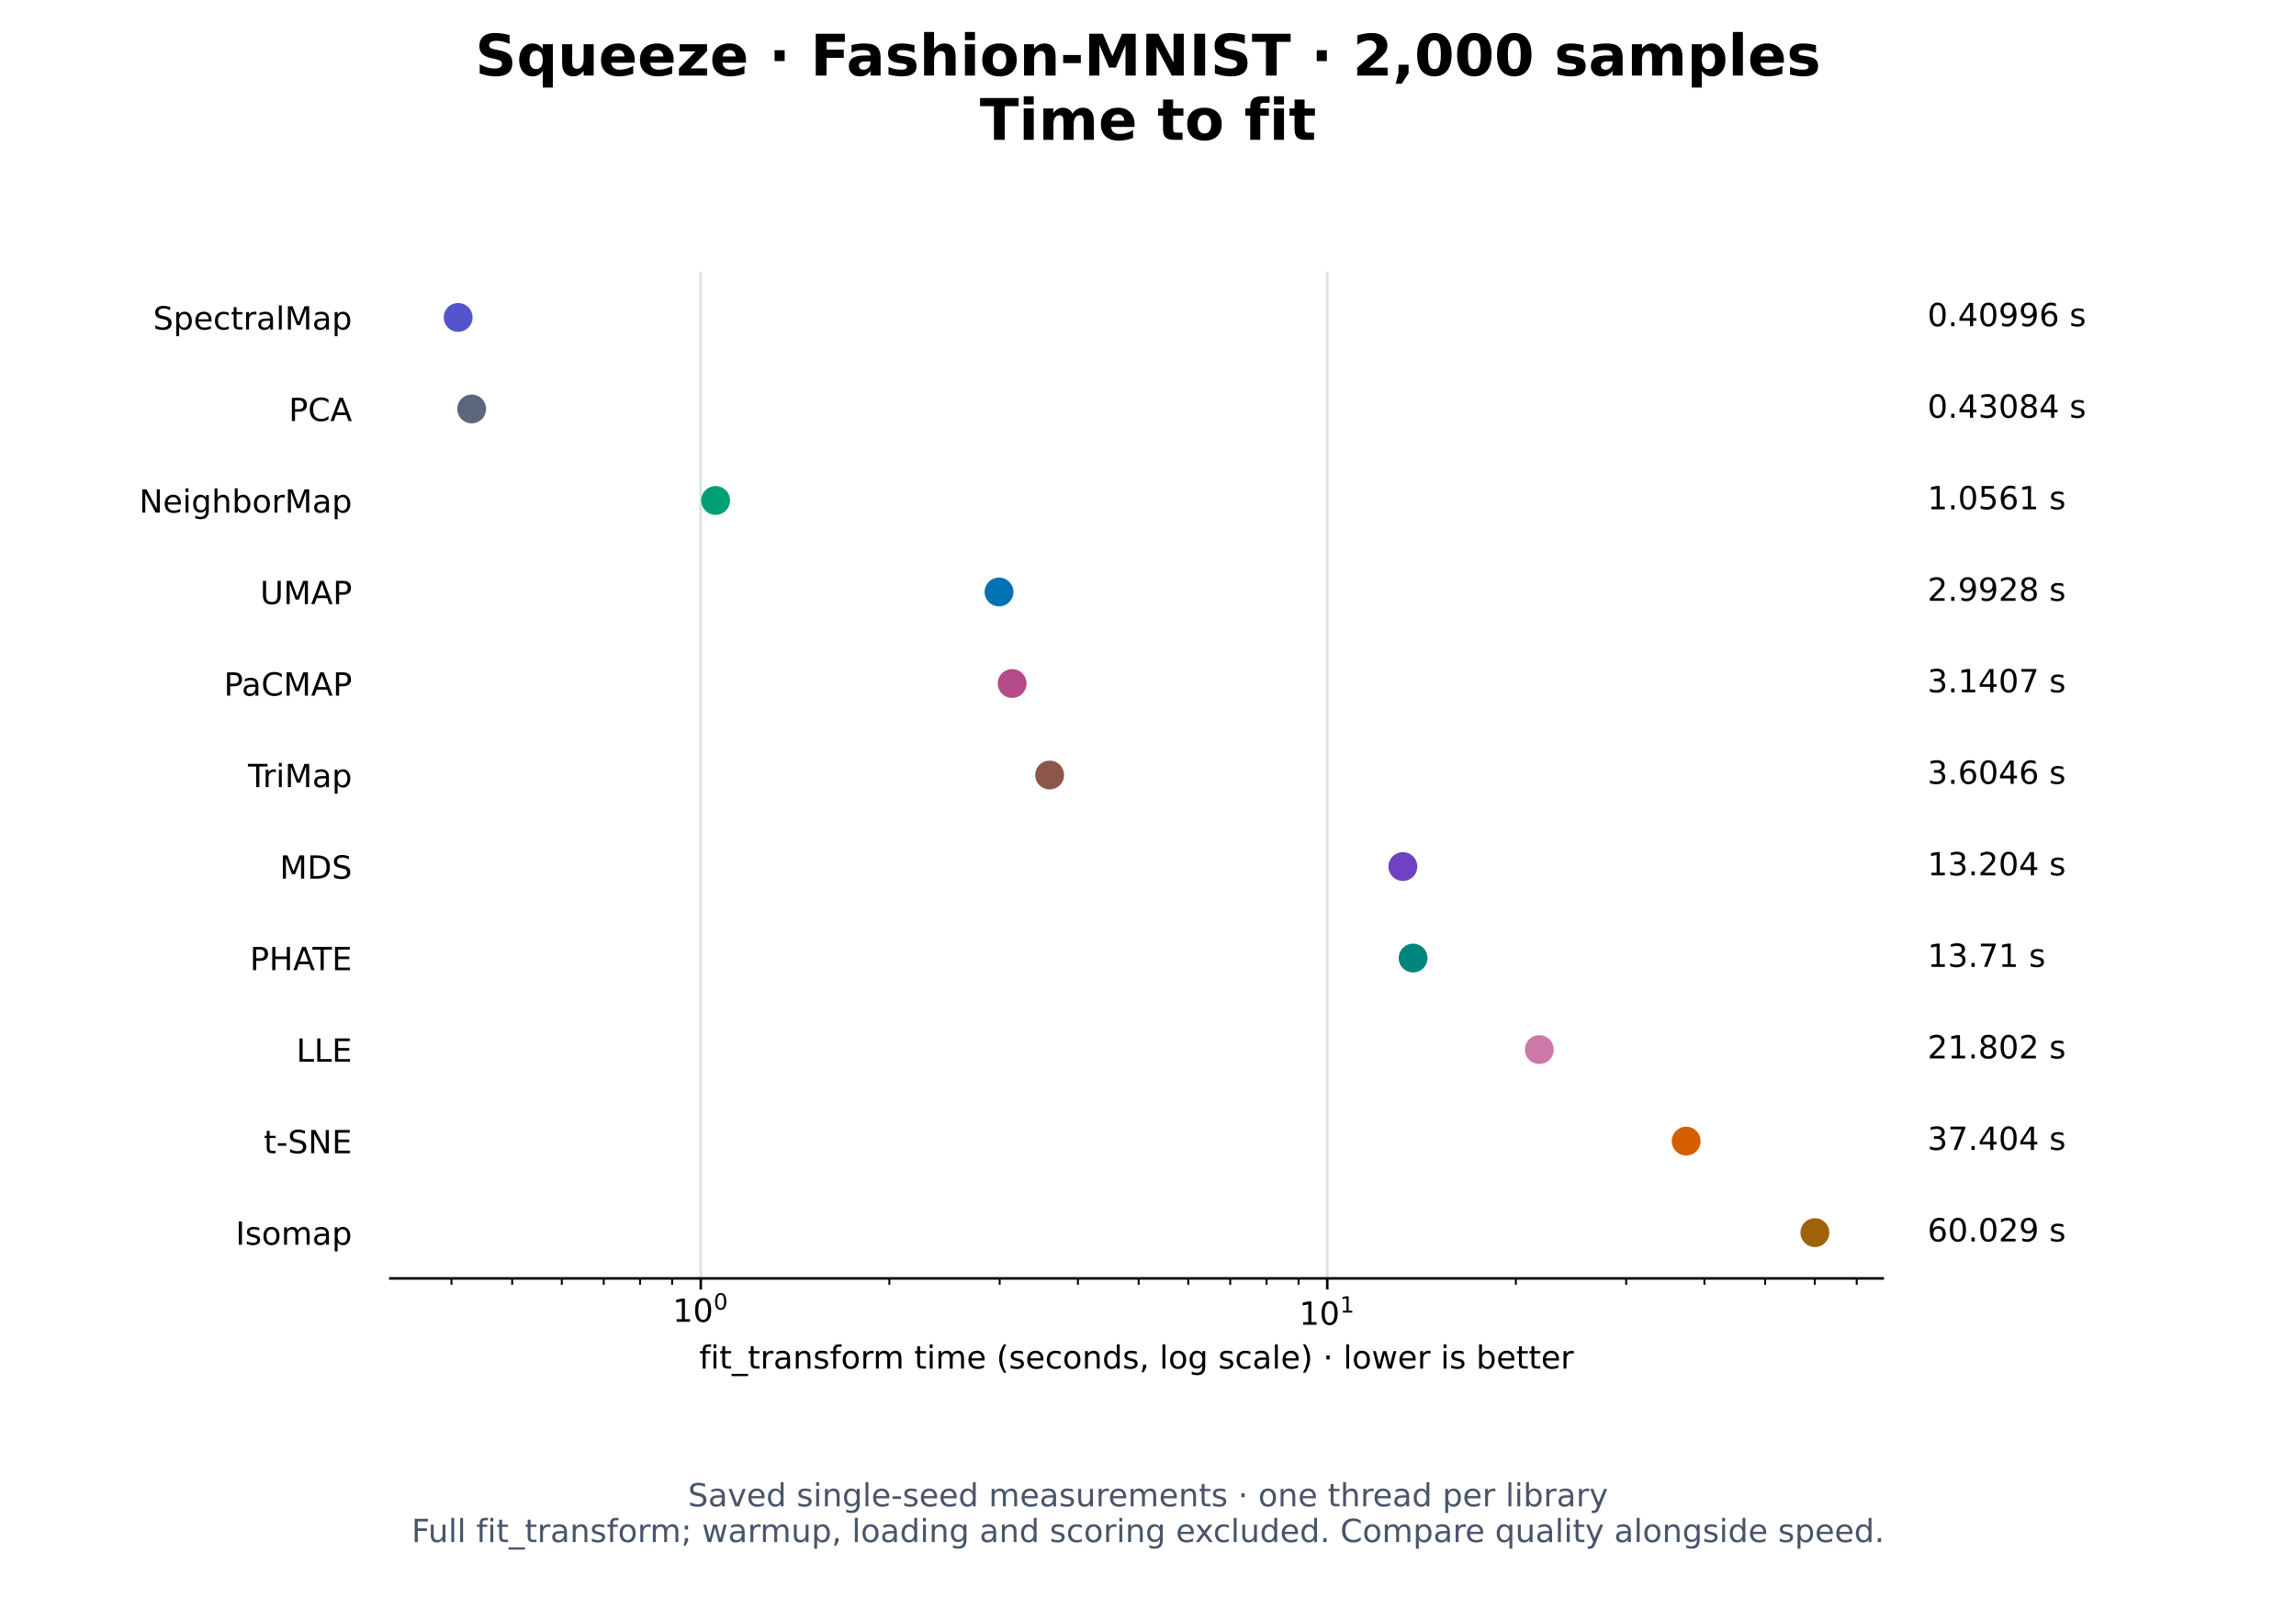
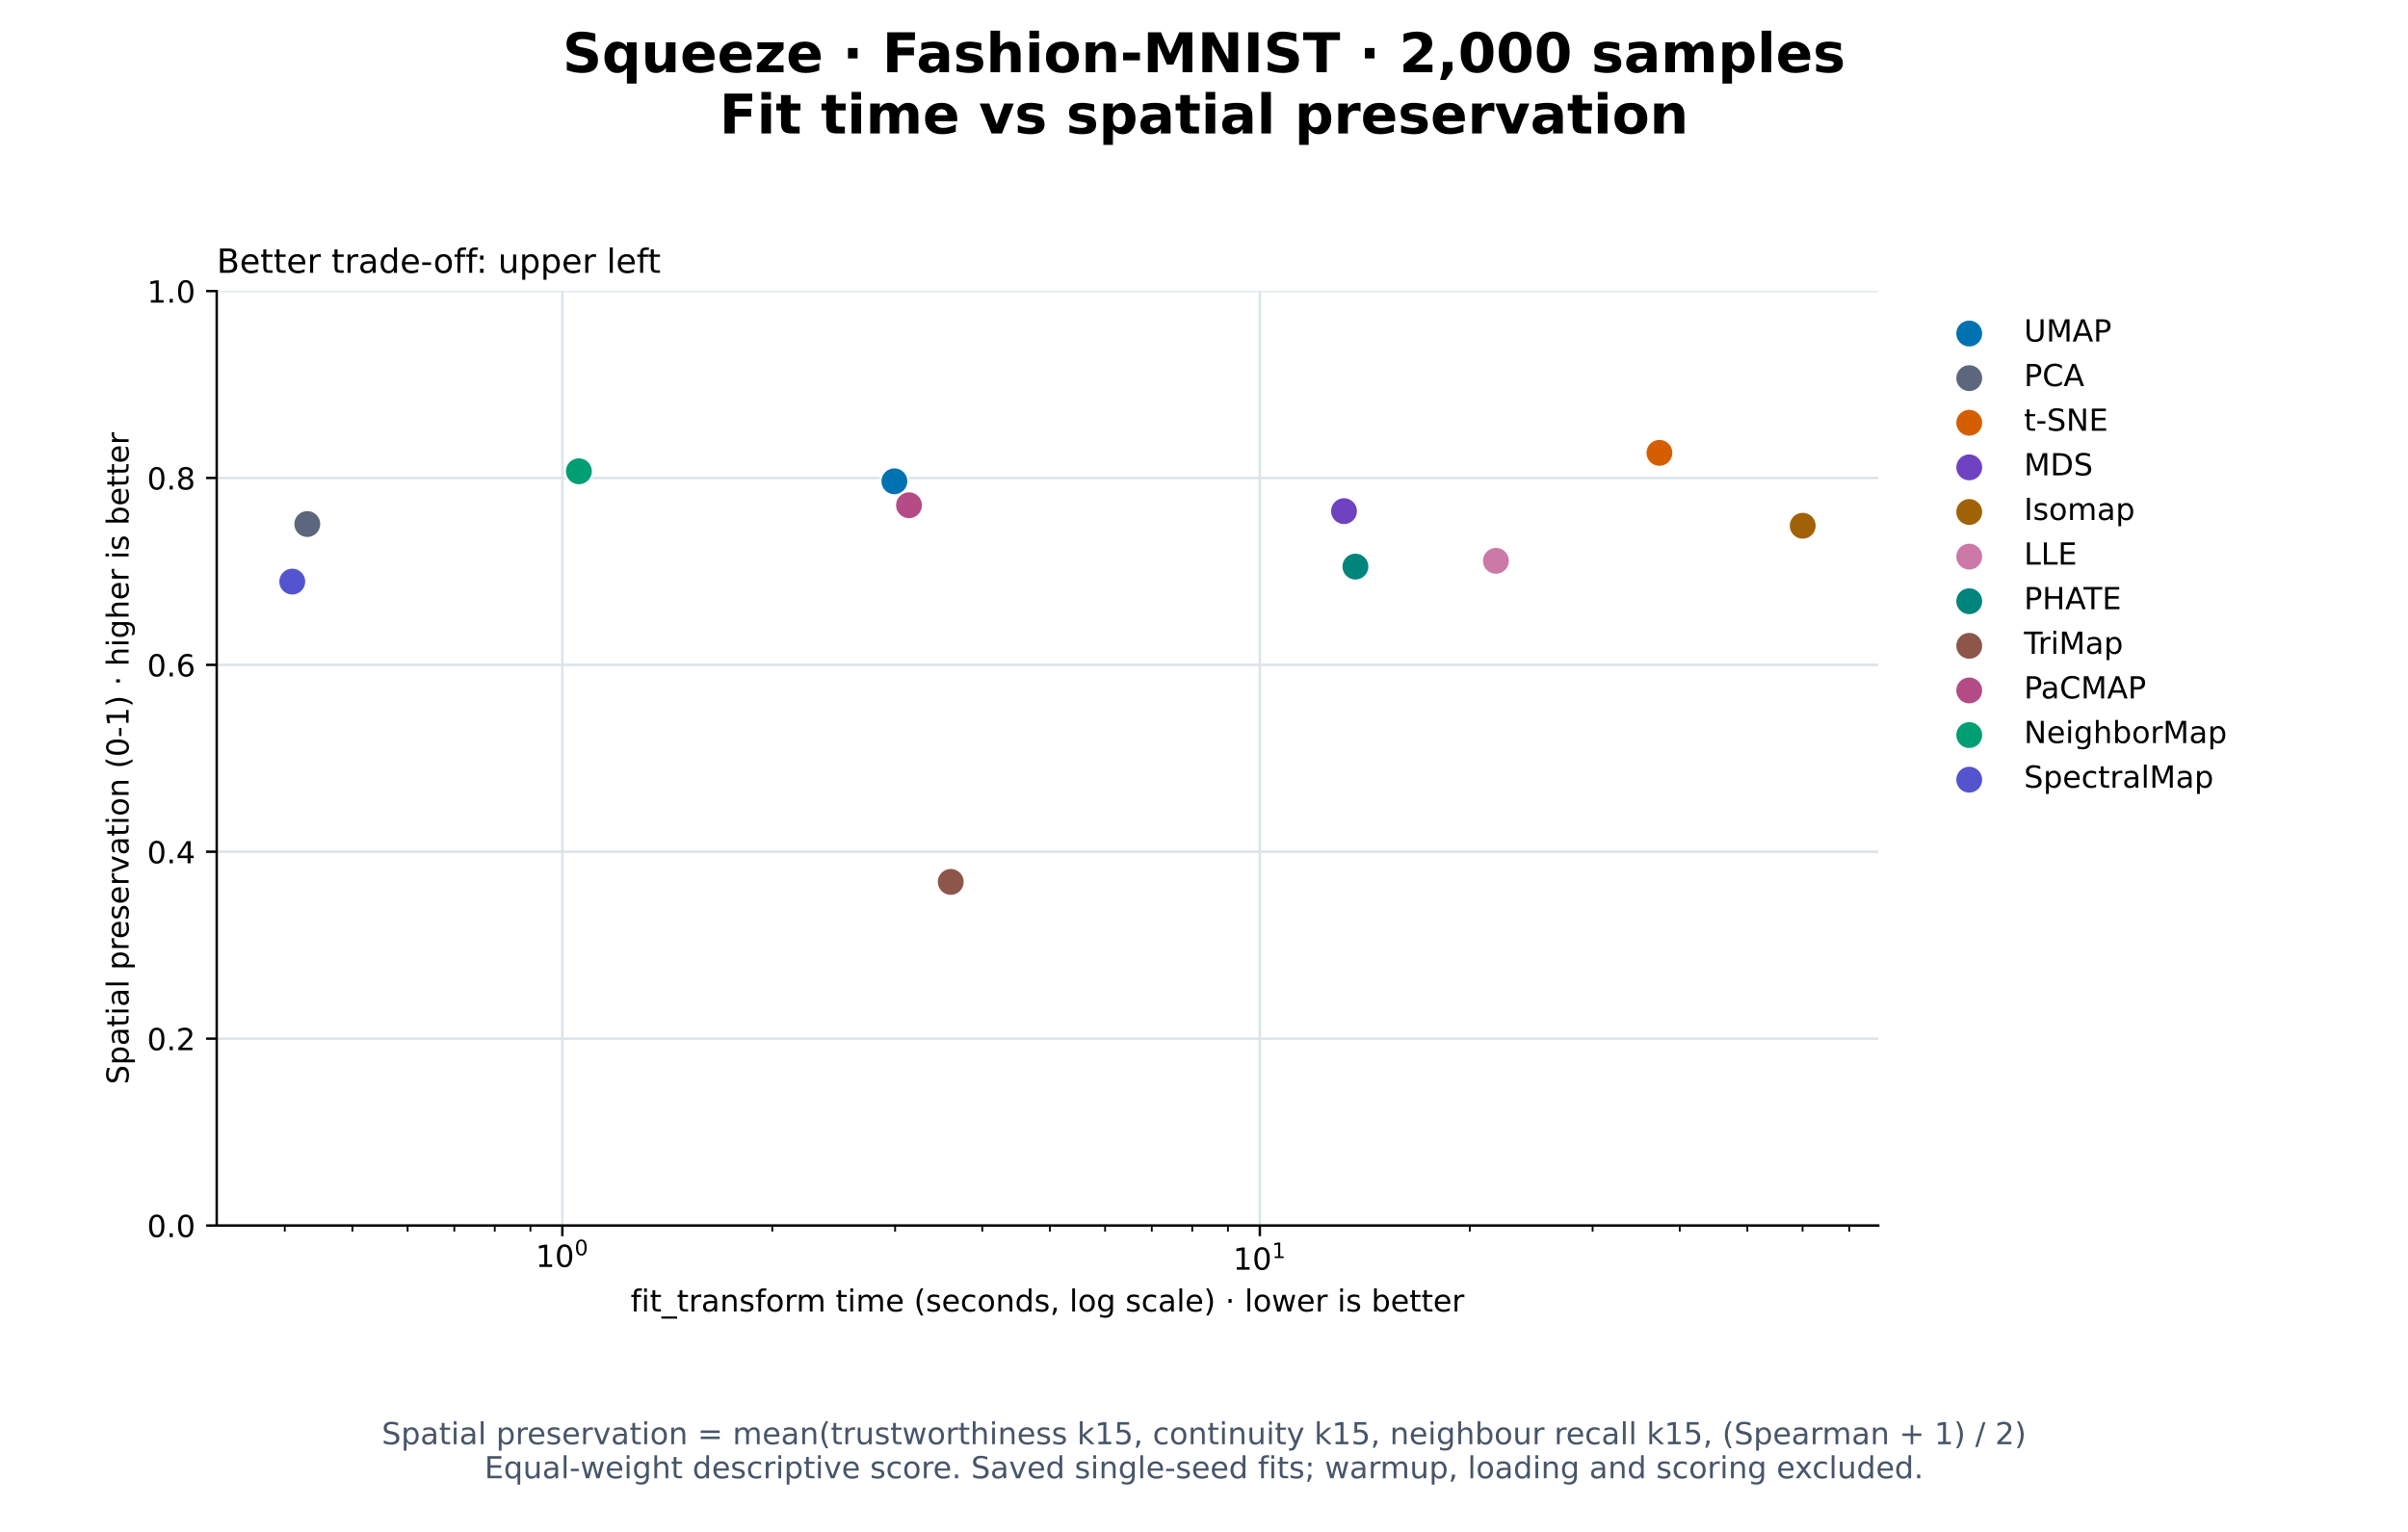
- <svg xmlns="http://www.w3.org/2000/svg" xmlns:xlink="http://www.w3.org/1999/xlink" width="720pt" height="501.12pt" viewBox="0 0 720 501.12" version="1.1">
+ <svg xmlns="http://www.w3.org/2000/svg" xmlns:xlink="http://www.w3.org/1999/xlink" width="792pt" height="504pt" viewBox="0 0 792 504" version="1.1">
  <defs>
    <style type="text/css">*{stroke-linejoin: round; stroke-linecap: butt}</style>
  </defs>
  <g id="figure_1">
    <g id="patch_1">
-       <path d="M 0 501.12 L 720 501.12 L 720 0 L 0 0 z " style="fill: #ffffff" />
+       <path d="M 0 504 L 792 504 L 792 0 L 0 0 z " style="fill: #ffffff" />
    </g>
    <g id="axes_1">
      <g id="patch_2">
-         <path d="M 122.4 400.896 L 590.4 400.896 L 590.4 85.19 L 122.4 85.19 z " style="fill: #ffffff" />
+         <path d="M 71.28 403.2 L 617.76 403.2 L 617.76 95.76 L 71.28 95.76 z " style="fill: #ffffff" />
      </g>
      <g id="matplotlib.axis_1">
        <g id="xtick_1">
          <g id="line2d_1">
-             <path d="M 219.753 400.896 L 219.753 85.19 " clip-path="url(#paefee11105)" style="fill: none; stroke: #dbe3e8; stroke-width: 0.8; stroke-linecap: square" />
+             <path d="M 184.959 403.2 L 184.959 95.76 " clip-path="url(#pfb9a35d093)" style="fill: none; stroke: #dbe3e8; stroke-width: 0.8; stroke-linecap: square" />
          </g>
          <g id="line2d_2">
            <defs>
              <path id="m7a612e7535" d="M 0 0 L 0 3.5 " style="stroke: #000000; stroke-width: 0.8" />
            </defs>
            <g>
-               <use xlink:href="#m7a612e7535" x="219.753" y="400.896" style="stroke: #000000; stroke-width: 0.8" />
+               <use xlink:href="#m7a612e7535" x="184.959" y="403.2" style="stroke: #000000; stroke-width: 0.8" />
            </g>
          </g>
          <g id="text_1">
-             <g transform="translate(210.9532 415.4944)">
+             <g transform="translate(176.1586 417.7984)">
              <text>
                <tspan x="0" y="-0.977" style="font-size: 10px; font-family: 'DejaVu Sans'">1</tspan>
                <tspan x="6.362" y="-0.977" style="font-size: 10px; font-family: 'DejaVu Sans'">0</tspan>
                <tspan x="12.82" y="-4.805" style="font-size: 7px; font-family: 'DejaVu Sans'">0</tspan>
              </text>
            </g>
          </g>
        </g>
        <g id="xtick_2">
          <g id="line2d_3">
-             <path d="M 416.212 400.896 L 416.212 85.19 " clip-path="url(#paefee11105)" style="fill: none; stroke: #dbe3e8; stroke-width: 0.8; stroke-linecap: square" />
+             <path d="M 414.362 403.2 L 414.362 95.76 " clip-path="url(#pfb9a35d093)" style="fill: none; stroke: #dbe3e8; stroke-width: 0.8; stroke-linecap: square" />
          </g>
          <g id="line2d_4">
            <g>
-               <use xlink:href="#m7a612e7535" x="416.212" y="400.896" style="stroke: #000000; stroke-width: 0.8" />
+               <use xlink:href="#m7a612e7535" x="414.362" y="403.2" style="stroke: #000000; stroke-width: 0.8" />
            </g>
          </g>
          <g id="text_2">
-             <g transform="translate(407.412 415.4944)">
+             <g transform="translate(405.5621 417.7984)">
              <text>
                <tspan x="0" y="-0.064" style="font-size: 10px; font-family: 'DejaVu Sans'">1</tspan>
                <tspan x="6.362" y="-0.064" style="font-size: 10px; font-family: 'DejaVu Sans'">0</tspan>
                <tspan x="12.82" y="-3.892" style="font-size: 7px; font-family: 'DejaVu Sans'">1</tspan>
              </text>
            </g>
          </g>
        </g>
        <g id="xtick_3">
          <g id="line2d_5">
            <defs>
              <path id="m24baf98e20" d="M 0 0 L 0 2 " style="stroke: #000000; stroke-width: 0.6" />
            </defs>
            <g>
-               <use xlink:href="#m24baf98e20" x="141.574" y="400.896" style="stroke: #000000; stroke-width: 0.6" />
+               <use xlink:href="#m24baf98e20" x="93.67" y="403.2" style="stroke: #000000; stroke-width: 0.6" />
            </g>
          </g>
        </g>
        <g id="xtick_4">
          <g id="line2d_6">
            <g>
-               <use xlink:href="#m24baf98e20" x="160.613" y="400.896" style="stroke: #000000; stroke-width: 0.6" />
+               <use xlink:href="#m24baf98e20" x="115.901" y="403.2" style="stroke: #000000; stroke-width: 0.6" />
            </g>
          </g>
        </g>
        <g id="xtick_5">
          <g id="line2d_7">
            <g>
-               <use xlink:href="#m24baf98e20" x="176.169" y="400.896" style="stroke: #000000; stroke-width: 0.6" />
+               <use xlink:href="#m24baf98e20" x="134.066" y="403.2" style="stroke: #000000; stroke-width: 0.6" />
            </g>
          </g>
        </g>
        <g id="xtick_6">
          <g id="line2d_8">
            <g>
-               <use xlink:href="#m24baf98e20" x="189.321" y="400.896" style="stroke: #000000; stroke-width: 0.6" />
+               <use xlink:href="#m24baf98e20" x="149.424" y="403.2" style="stroke: #000000; stroke-width: 0.6" />
            </g>
          </g>
        </g>
        <g id="xtick_7">
          <g id="line2d_9">
            <g>
-               <use xlink:href="#m24baf98e20" x="200.714" y="400.896" style="stroke: #000000; stroke-width: 0.6" />
+               <use xlink:href="#m24baf98e20" x="162.727" y="403.2" style="stroke: #000000; stroke-width: 0.6" />
            </g>
          </g>
        </g>
        <g id="xtick_8">
          <g id="line2d_10">
            <g>
-               <use xlink:href="#m24baf98e20" x="210.764" y="400.896" style="stroke: #000000; stroke-width: 0.6" />
+               <use xlink:href="#m24baf98e20" x="174.462" y="403.2" style="stroke: #000000; stroke-width: 0.6" />
            </g>
          </g>
        </g>
        <g id="xtick_9">
          <g id="line2d_11">
            <g>
-               <use xlink:href="#m24baf98e20" x="278.893" y="400.896" style="stroke: #000000; stroke-width: 0.6" />
+               <use xlink:href="#m24baf98e20" x="254.016" y="403.2" style="stroke: #000000; stroke-width: 0.6" />
            </g>
          </g>
        </g>
        <g id="xtick_10">
          <g id="line2d_12">
            <g>
-               <use xlink:href="#m24baf98e20" x="313.488" y="400.896" style="stroke: #000000; stroke-width: 0.6" />
+               <use xlink:href="#m24baf98e20" x="294.412" y="403.2" style="stroke: #000000; stroke-width: 0.6" />
            </g>
          </g>
        </g>
        <g id="xtick_11">
          <g id="line2d_13">
            <g>
-               <use xlink:href="#m24baf98e20" x="338.033" y="400.896" style="stroke: #000000; stroke-width: 0.6" />
+               <use xlink:href="#m24baf98e20" x="323.073" y="403.2" style="stroke: #000000; stroke-width: 0.6" />
            </g>
          </g>
        </g>
        <g id="xtick_12">
          <g id="line2d_14">
            <g>
-               <use xlink:href="#m24baf98e20" x="357.072" y="400.896" style="stroke: #000000; stroke-width: 0.6" />
+               <use xlink:href="#m24baf98e20" x="345.305" y="403.2" style="stroke: #000000; stroke-width: 0.6" />
            </g>
          </g>
        </g>
        <g id="xtick_13">
          <g id="line2d_15">
            <g>
-               <use xlink:href="#m24baf98e20" x="372.628" y="400.896" style="stroke: #000000; stroke-width: 0.6" />
+               <use xlink:href="#m24baf98e20" x="363.469" y="403.2" style="stroke: #000000; stroke-width: 0.6" />
            </g>
          </g>
        </g>
        <g id="xtick_14">
          <g id="line2d_16">
            <g>
-               <use xlink:href="#m24baf98e20" x="385.78" y="400.896" style="stroke: #000000; stroke-width: 0.6" />
+               <use xlink:href="#m24baf98e20" x="378.827" y="403.2" style="stroke: #000000; stroke-width: 0.6" />
            </g>
          </g>
        </g>
        <g id="xtick_15">
          <g id="line2d_17">
            <g>
-               <use xlink:href="#m24baf98e20" x="397.173" y="400.896" style="stroke: #000000; stroke-width: 0.6" />
+               <use xlink:href="#m24baf98e20" x="392.131" y="403.2" style="stroke: #000000; stroke-width: 0.6" />
            </g>
          </g>
        </g>
        <g id="xtick_16">
          <g id="line2d_18">
            <g>
-               <use xlink:href="#m24baf98e20" x="407.223" y="400.896" style="stroke: #000000; stroke-width: 0.6" />
+               <use xlink:href="#m24baf98e20" x="403.865" y="403.2" style="stroke: #000000; stroke-width: 0.6" />
            </g>
          </g>
        </g>
        <g id="xtick_17">
          <g id="line2d_19">
            <g>
-               <use xlink:href="#m24baf98e20" x="475.352" y="400.896" style="stroke: #000000; stroke-width: 0.6" />
+               <use xlink:href="#m24baf98e20" x="483.419" y="403.2" style="stroke: #000000; stroke-width: 0.6" />
            </g>
          </g>
        </g>
        <g id="xtick_18">
          <g id="line2d_20">
            <g>
-               <use xlink:href="#m24baf98e20" x="509.947" y="400.896" style="stroke: #000000; stroke-width: 0.6" />
+               <use xlink:href="#m24baf98e20" x="523.815" y="403.2" style="stroke: #000000; stroke-width: 0.6" />
            </g>
          </g>
        </g>
        <g id="xtick_19">
          <g id="line2d_21">
            <g>
-               <use xlink:href="#m24baf98e20" x="534.492" y="400.896" style="stroke: #000000; stroke-width: 0.6" />
+               <use xlink:href="#m24baf98e20" x="552.477" y="403.2" style="stroke: #000000; stroke-width: 0.6" />
            </g>
          </g>
        </g>
        <g id="xtick_20">
          <g id="line2d_22">
            <g>
-               <use xlink:href="#m24baf98e20" x="553.531" y="400.896" style="stroke: #000000; stroke-width: 0.6" />
+               <use xlink:href="#m24baf98e20" x="574.708" y="403.2" style="stroke: #000000; stroke-width: 0.6" />
            </g>
          </g>
        </g>
        <g id="xtick_21">
          <g id="line2d_23">
            <g>
-               <use xlink:href="#m24baf98e20" x="569.087" y="400.896" style="stroke: #000000; stroke-width: 0.6" />
+               <use xlink:href="#m24baf98e20" x="592.873" y="403.2" style="stroke: #000000; stroke-width: 0.6" />
            </g>
          </g>
        </g>
        <g id="xtick_22">
          <g id="line2d_24">
            <g>
-               <use xlink:href="#m24baf98e20" x="582.239" y="400.896" style="stroke: #000000; stroke-width: 0.6" />
+               <use xlink:href="#m24baf98e20" x="608.23" y="403.2" style="stroke: #000000; stroke-width: 0.6" />
            </g>
          </g>
        </g>
        <g id="text_3">
-           <text style="font-size: 10px; font-family: 'DejaVu Sans'; text-anchor: middle" x="356.4" y="429.173" transform="rotate(-0 356.4 429.1726)">fit_transform time (seconds, log scale) · lower is better</text>
+           <text style="font-size: 10px; font-family: 'DejaVu Sans'; text-anchor: middle" x="344.52" y="431.477" transform="rotate(-0 344.52 431.4766)">fit_transform time (seconds, log scale) · lower is better</text>
        </g>
      </g>
      <g id="matplotlib.axis_2">
        <g id="ytick_1">
-           <g id="line2d_25" />
+           <g id="line2d_25">
+             <path d="M 71.28 403.2 L 617.76 403.2 " clip-path="url(#pfb9a35d093)" style="fill: none; stroke: #dbe3e8; stroke-width: 0.8; stroke-linecap: square" />
+           </g>
+           <g id="line2d_26">
+             <defs>
+               <path id="m8ee0e57bef" d="M 0 0 L -3.5 0 " style="stroke: #000000; stroke-width: 0.8" />
+             </defs>
+             <g>
+               <use xlink:href="#m8ee0e57bef" x="71.28" y="403.2" style="stroke: #000000; stroke-width: 0.8" />
+             </g>
+           </g>
          <g id="text_4">
-             <text style="font-size: 10px; font-family: 'DejaVu Sans'; text-anchor: end" x="110.4" y="103.34" transform="rotate(-0 110.4 103.3399)">SpectralMap</text>
+             <text style="font-size: 10px; font-family: 'DejaVu Sans'; text-anchor: end" x="64.28" y="406.999" transform="rotate(-0 64.28 406.9992)">0.0</text>
          </g>
        </g>
        <g id="ytick_2">
-           <g id="line2d_26" />
+           <g id="line2d_27">
+             <path d="M 71.28 341.712 L 617.76 341.712 " clip-path="url(#pfb9a35d093)" style="fill: none; stroke: #dbe3e8; stroke-width: 0.8; stroke-linecap: square" />
+           </g>
+           <g id="line2d_28">
+             <g>
+               <use xlink:href="#m8ee0e57bef" x="71.28" y="341.712" style="stroke: #000000; stroke-width: 0.8" />
+             </g>
+           </g>
          <g id="text_5">
-             <text style="font-size: 10px; font-family: 'DejaVu Sans'; text-anchor: end" x="110.4" y="132.04" transform="rotate(-0 110.4 132.0404)">PCA</text>
+             <text style="font-size: 10px; font-family: 'DejaVu Sans'; text-anchor: end" x="64.28" y="345.511" transform="rotate(-0 64.28 345.5112)">0.2</text>
          </g>
        </g>
        <g id="ytick_3">
-           <g id="line2d_27" />
+           <g id="line2d_29">
+             <path d="M 71.28 280.224 L 617.76 280.224 " clip-path="url(#pfb9a35d093)" style="fill: none; stroke: #dbe3e8; stroke-width: 0.8; stroke-linecap: square" />
+           </g>
+           <g id="line2d_30">
+             <g>
+               <use xlink:href="#m8ee0e57bef" x="71.28" y="280.224" style="stroke: #000000; stroke-width: 0.8" />
+             </g>
+           </g>
          <g id="text_6">
-             <text style="font-size: 10px; font-family: 'DejaVu Sans'; text-anchor: end" x="110.4" y="160.741" transform="rotate(-0 110.4 160.7409)">NeighborMap</text>
+             <text style="font-size: 10px; font-family: 'DejaVu Sans'; text-anchor: end" x="64.28" y="284.023" transform="rotate(-0 64.28 284.0232)">0.4</text>
          </g>
        </g>
        <g id="ytick_4">
-           <g id="line2d_28" />
+           <g id="line2d_31">
+             <path d="M 71.28 218.736 L 617.76 218.736 " clip-path="url(#pfb9a35d093)" style="fill: none; stroke: #dbe3e8; stroke-width: 0.8; stroke-linecap: square" />
+           </g>
+           <g id="line2d_32">
+             <g>
+               <use xlink:href="#m8ee0e57bef" x="71.28" y="218.736" style="stroke: #000000; stroke-width: 0.8" />
+             </g>
+           </g>
          <g id="text_7">
-             <text style="font-size: 10px; font-family: 'DejaVu Sans'; text-anchor: end" x="110.4" y="189.441" transform="rotate(-0 110.4 189.4414)">UMAP</text>
+             <text style="font-size: 10px; font-family: 'DejaVu Sans'; text-anchor: end" x="64.28" y="222.535" transform="rotate(-0 64.28 222.5352)">0.6</text>
          </g>
        </g>
        <g id="ytick_5">
-           <g id="line2d_29" />
+           <g id="line2d_33">
+             <path d="M 71.28 157.248 L 617.76 157.248 " clip-path="url(#pfb9a35d093)" style="fill: none; stroke: #dbe3e8; stroke-width: 0.8; stroke-linecap: square" />
+           </g>
+           <g id="line2d_34">
+             <g>
+               <use xlink:href="#m8ee0e57bef" x="71.28" y="157.248" style="stroke: #000000; stroke-width: 0.8" />
+             </g>
+           </g>
          <g id="text_8">
-             <text style="font-size: 10px; font-family: 'DejaVu Sans'; text-anchor: end" x="110.4" y="218.142" transform="rotate(-0 110.4 218.1419)">PaCMAP</text>
+             <text style="font-size: 10px; font-family: 'DejaVu Sans'; text-anchor: end" x="64.28" y="161.047" transform="rotate(-0 64.28 161.0472)">0.8</text>
          </g>
        </g>
        <g id="ytick_6">
-           <g id="line2d_30" />
+           <g id="line2d_35">
+             <path d="M 71.28 95.76 L 617.76 95.76 " clip-path="url(#pfb9a35d093)" style="fill: none; stroke: #dbe3e8; stroke-width: 0.8; stroke-linecap: square" />
+           </g>
+           <g id="line2d_36">
+             <g>
+               <use xlink:href="#m8ee0e57bef" x="71.28" y="95.76" style="stroke: #000000; stroke-width: 0.8" />
+             </g>
+           </g>
          <g id="text_9">
-             <text style="font-size: 10px; font-family: 'DejaVu Sans'; text-anchor: end" x="110.4" y="246.842" transform="rotate(-0 110.4 246.8424)">TriMap</text>
-           </g>
-         </g>
-         <g id="ytick_7">
-           <g id="line2d_31" />
-           <g id="text_10">
-             <text style="font-size: 10px; font-family: 'DejaVu Sans'; text-anchor: end" x="110.4" y="275.543" transform="rotate(-0 110.4 275.5429)">MDS</text>
-           </g>
-         </g>
-         <g id="ytick_8">
-           <g id="line2d_32" />
-           <g id="text_11">
-             <text style="font-size: 10px; font-family: 'DejaVu Sans'; text-anchor: end" x="110.4" y="304.243" transform="rotate(-0 110.4 304.2434)">PHATE</text>
-           </g>
-         </g>
-         <g id="ytick_9">
-           <g id="line2d_33" />
-           <g id="text_12">
-             <text style="font-size: 10px; font-family: 'DejaVu Sans'; text-anchor: end" x="110.4" y="332.944" transform="rotate(-0 110.4 332.9439)">LLE</text>
-           </g>
-         </g>
-         <g id="ytick_10">
-           <g id="line2d_34" />
-           <g id="text_13">
-             <text style="font-size: 10px; font-family: 'DejaVu Sans'; text-anchor: end" x="110.4" y="361.644" transform="rotate(-0 110.4 361.6445)">t-SNE</text>
-           </g>
-         </g>
-         <g id="ytick_11">
-           <g id="line2d_35" />
-           <g id="text_14">
-             <text style="font-size: 10px; font-family: 'DejaVu Sans'; text-anchor: end" x="110.4" y="390.345" transform="rotate(-0 110.4 390.345)">Isomap</text>
-           </g>
+             <text style="font-size: 10px; font-family: 'DejaVu Sans'; text-anchor: end" x="64.28" y="99.559" transform="rotate(-0 64.28 99.55922)">1.0</text>
+           </g>
+         </g>
+         <g id="text_10">
+           <text style="font-size: 10px; font-family: 'DejaVu Sans'; text-anchor: middle" x="42.297" y="249.48" transform="rotate(-90 42.29719 249.48)">Spatial preservation (0-1) · higher is better</text>
        </g>
      </g>
      <g id="patch_3">
-         <path d="M 122.4 400.896 L 590.4 400.896 " style="fill: none; stroke: #000000; stroke-width: 0.8; stroke-linejoin: miter; stroke-linecap: square" />
+         <path d="M 71.28 403.2 L 71.28 95.76 " style="fill: none; stroke: #000000; stroke-width: 0.8; stroke-linejoin: miter; stroke-linecap: square" />
+       </g>
+       <g id="patch_4">
+         <path d="M 71.28 403.2 L 617.76 403.2 " style="fill: none; stroke: #000000; stroke-width: 0.8; stroke-linejoin: miter; stroke-linecap: square" />
      </g>
      <g id="PathCollection_1">
        <defs>
-           <path id="C0_0_29b357ff88" d="M 0 4.031 C 1.069 4.031 2.094 3.606 2.85 2.85 C 3.606 2.094 4.031 1.069 4.031 -0 C 4.031 -1.069 3.606 -2.094 2.85 -2.85 C 2.094 -3.606 1.069 -4.031 0 -4.031 C -1.069 -4.031 -2.094 -3.606 -2.85 -2.85 C -3.606 -2.094 -4.031 -1.069 -4.031 0 C -4.031 1.069 -3.606 2.094 -2.85 2.85 C -2.094 3.606 -1.069 4.031 0 4.031 z " />
-         </defs>
-         <g clip-path="url(#paefee11105)">
-           <use xlink:href="#C0_0_29b357ff88" x="143.673" y="99.541" style="fill: #5454cf; stroke: #5454cf" />
-         </g>
-         <g clip-path="url(#paefee11105)">
-           <use xlink:href="#C0_0_29b357ff88" x="147.911" y="128.241" style="fill: #5c677d; stroke: #5c677d" />
-         </g>
-         <g clip-path="url(#paefee11105)">
-           <use xlink:href="#C0_0_29b357ff88" x="224.409" y="156.942" style="fill: #009e73; stroke: #009e73" />
-         </g>
-         <g clip-path="url(#paefee11105)">
-           <use xlink:href="#C0_0_29b357ff88" x="313.282" y="185.642" style="fill: #0072b2; stroke: #0072b2" />
-         </g>
-         <g clip-path="url(#paefee11105)">
-           <use xlink:href="#C0_0_29b357ff88" x="317.4" y="214.343" style="fill: #b44b86; stroke: #b44b86" />
-         </g>
-         <g clip-path="url(#paefee11105)">
-           <use xlink:href="#C0_0_29b357ff88" x="329.153" y="243.043" style="fill: #8c564b; stroke: #8c564b" />
-         </g>
-         <g clip-path="url(#paefee11105)">
-           <use xlink:href="#C0_0_29b357ff88" x="439.924" y="271.744" style="fill: #6f42c1; stroke: #6f42c1" />
-         </g>
-         <g clip-path="url(#paefee11105)">
-           <use xlink:href="#C0_0_29b357ff88" x="443.134" y="300.444" style="fill: #00857d; stroke: #00857d" />
-         </g>
-         <g clip-path="url(#paefee11105)">
-           <use xlink:href="#C0_0_29b357ff88" x="482.712" y="329.145" style="fill: #cc79a7; stroke: #cc79a7" />
-         </g>
-         <g clip-path="url(#paefee11105)">
-           <use xlink:href="#C0_0_29b357ff88" x="528.767" y="357.845" style="fill: #d55e00; stroke: #d55e00" />
-         </g>
-         <g clip-path="url(#paefee11105)">
-           <use xlink:href="#C0_0_29b357ff88" x="569.127" y="386.546" style="fill: #a16207; stroke: #a16207" />
-         </g>
-       </g>
-       <g id="text_15">
-         <text style="font-size: 10px; font-family: 'DejaVu Sans'; text-anchor: start" x="604.44" y="102.3" transform="rotate(-0 604.44 102.3)">0.40996 s</text>
-       </g>
-       <g id="text_16">
-         <text style="font-size: 10px; font-family: 'DejaVu Sans'; text-anchor: start" x="604.44" y="131.001" transform="rotate(-0 604.44 131.0005)">0.43084 s</text>
-       </g>
-       <g id="text_17">
-         <text style="font-size: 10px; font-family: 'DejaVu Sans'; text-anchor: start" x="604.44" y="159.701" transform="rotate(-0 604.44 159.701)">1.0561 s</text>
-       </g>
-       <g id="text_18">
-         <text style="font-size: 10px; font-family: 'DejaVu Sans'; text-anchor: start" x="604.44" y="188.402" transform="rotate(-0 604.44 188.4016)">2.9928 s</text>
-       </g>
-       <g id="text_19">
-         <text style="font-size: 10px; font-family: 'DejaVu Sans'; text-anchor: start" x="604.44" y="217.102" transform="rotate(-0 604.44 217.1021)">3.1407 s</text>
-       </g>
-       <g id="text_20">
-         <text style="font-size: 10px; font-family: 'DejaVu Sans'; text-anchor: start" x="604.44" y="245.803" transform="rotate(-0 604.44 245.8026)">3.6046 s</text>
-       </g>
-       <g id="text_21">
-         <text style="font-size: 10px; font-family: 'DejaVu Sans'; text-anchor: start" x="604.44" y="274.503" transform="rotate(-0 604.44 274.5031)">13.204 s</text>
-       </g>
-       <g id="text_22">
-         <text style="font-size: 10px; font-family: 'DejaVu Sans'; text-anchor: start" x="604.44" y="303.204" transform="rotate(-0 604.44 303.2036)">13.71 s</text>
-       </g>
-       <g id="text_23">
-         <text style="font-size: 10px; font-family: 'DejaVu Sans'; text-anchor: start" x="604.44" y="331.904" transform="rotate(-0 604.44 331.9041)">21.802 s</text>
-       </g>
-       <g id="text_24">
-         <text style="font-size: 10px; font-family: 'DejaVu Sans'; text-anchor: start" x="604.44" y="360.605" transform="rotate(-0 604.44 360.6046)">37.404 s</text>
-       </g>
-       <g id="text_25">
-         <text style="font-size: 10px; font-family: 'DejaVu Sans'; text-anchor: start" x="604.44" y="389.305" transform="rotate(-0 604.44 389.3051)">60.029 s</text>
+           <path id="m59867c5ed1" d="M 0 4.61 C 1.223 4.61 2.395 4.124 3.26 3.26 C 4.124 2.395 4.61 1.223 4.61 0 C 4.61 -1.223 4.124 -2.395 3.26 -3.26 C 2.395 -4.124 1.223 -4.61 0 -4.61 C -1.223 -4.61 -2.395 -4.124 -3.26 -3.26 C -4.124 -2.395 -4.61 -1.223 -4.61 0 C -4.61 1.223 -4.124 2.395 -3.26 3.26 C -2.395 4.124 -1.223 4.61 0 4.61 z " style="stroke: #ffffff; stroke-width: 0.7" />
+         </defs>
+         <g clip-path="url(#pfb9a35d093)">
+           <use xlink:href="#m59867c5ed1" x="294.171" y="158.35" style="fill: #0072b2; stroke: #ffffff; stroke-width: 0.7" />
+         </g>
+       </g>
+       <g id="PathCollection_2">
+         <defs>
+           <path id="m7ef0dbe7bd" d="M 0 4.61 C 1.223 4.61 2.395 4.124 3.26 3.26 C 4.124 2.395 4.61 1.223 4.61 0 C 4.61 -1.223 4.124 -2.395 3.26 -3.26 C 2.395 -4.124 1.223 -4.61 0 -4.61 C -1.223 -4.61 -2.395 -4.124 -3.26 -3.26 C -4.124 -2.395 -4.61 -1.223 -4.61 0 C -4.61 1.223 -4.124 2.395 -3.26 3.26 C -2.395 4.124 -1.223 4.61 0 4.61 z " style="stroke: #ffffff; stroke-width: 0.7" />
+         </defs>
+         <g clip-path="url(#pfb9a35d093)">
+           <use xlink:href="#m7ef0dbe7bd" x="101.068" y="172.41" style="fill: #5c677d; stroke: #ffffff; stroke-width: 0.7" />
+         </g>
+       </g>
+       <g id="PathCollection_3">
+         <defs>
+           <path id="m1bc986d6cd" d="M 0 4.61 C 1.223 4.61 2.395 4.124 3.26 3.26 C 4.124 2.395 4.61 1.223 4.61 0 C 4.61 -1.223 4.124 -2.395 3.26 -3.26 C 2.395 -4.124 1.223 -4.61 0 -4.61 C -1.223 -4.61 -2.395 -4.124 -3.26 -3.26 C -4.124 -2.395 -4.61 -1.223 -4.61 0 C -4.61 1.223 -4.124 2.395 -3.26 3.26 C -2.395 4.124 -1.223 4.61 0 4.61 z " style="stroke: #ffffff; stroke-width: 0.7" />
+         </defs>
+         <g clip-path="url(#pfb9a35d093)">
+           <use xlink:href="#m1bc986d6cd" x="545.792" y="148.988" style="fill: #d55e00; stroke: #ffffff; stroke-width: 0.7" />
+         </g>
+       </g>
+       <g id="PathCollection_4">
+         <defs>
+           <path id="mb45ac91f49" d="M 0 4.61 C 1.223 4.61 2.395 4.124 3.26 3.26 C 4.124 2.395 4.61 1.223 4.61 0 C 4.61 -1.223 4.124 -2.395 3.26 -3.26 C 2.395 -4.124 1.223 -4.61 0 -4.61 C -1.223 -4.61 -2.395 -4.124 -3.26 -3.26 C -4.124 -2.395 -4.61 -1.223 -4.61 0 C -4.61 1.223 -4.124 2.395 -3.26 3.26 C -2.395 4.124 -1.223 4.61 0 4.61 z " style="stroke: #ffffff; stroke-width: 0.7" />
+         </defs>
+         <g clip-path="url(#pfb9a35d093)">
+           <use xlink:href="#mb45ac91f49" x="442.05" y="168.165" style="fill: #6f42c1; stroke: #ffffff; stroke-width: 0.7" />
+         </g>
+       </g>
+       <g id="PathCollection_5">
+         <defs>
+           <path id="m184abe2903" d="M 0 4.61 C 1.223 4.61 2.395 4.124 3.26 3.26 C 4.124 2.395 4.61 1.223 4.61 0 C 4.61 -1.223 4.124 -2.395 3.26 -3.26 C 2.395 -4.124 1.223 -4.61 0 -4.61 C -1.223 -4.61 -2.395 -4.124 -3.26 -3.26 C -4.124 -2.395 -4.61 -1.223 -4.61 0 C -4.61 1.223 -4.124 2.395 -3.26 3.26 C -2.395 4.124 -1.223 4.61 0 4.61 z " style="stroke: #ffffff; stroke-width: 0.7" />
+         </defs>
+         <g clip-path="url(#pfb9a35d093)">
+           <use xlink:href="#m184abe2903" x="592.92" y="172.966" style="fill: #a16207; stroke: #ffffff; stroke-width: 0.7" />
+         </g>
+       </g>
+       <g id="PathCollection_6">
+         <defs>
+           <path id="me73b54c1d1" d="M 0 4.61 C 1.223 4.61 2.395 4.124 3.26 3.26 C 4.124 2.395 4.61 1.223 4.61 0 C 4.61 -1.223 4.124 -2.395 3.26 -3.26 C 2.395 -4.124 1.223 -4.61 0 -4.61 C -1.223 -4.61 -2.395 -4.124 -3.26 -3.26 C -4.124 -2.395 -4.61 -1.223 -4.61 0 C -4.61 1.223 -4.124 2.395 -3.26 3.26 C -2.395 4.124 -1.223 4.61 0 4.61 z " style="stroke: #ffffff; stroke-width: 0.7" />
+         </defs>
+         <g clip-path="url(#pfb9a35d093)">
+           <use xlink:href="#me73b54c1d1" x="492.014" y="184.518" style="fill: #cc79a7; stroke: #ffffff; stroke-width: 0.7" />
+         </g>
+       </g>
+       <g id="PathCollection_7">
+         <defs>
+           <path id="mce52cf0a92" d="M 0 4.61 C 1.223 4.61 2.395 4.124 3.26 3.26 C 4.124 2.395 4.61 1.223 4.61 0 C 4.61 -1.223 4.124 -2.395 3.26 -3.26 C 2.395 -4.124 1.223 -4.61 0 -4.61 C -1.223 -4.61 -2.395 -4.124 -3.26 -3.26 C -4.124 -2.395 -4.61 -1.223 -4.61 0 C -4.61 1.223 -4.124 2.395 -3.26 3.26 C -2.395 4.124 -1.223 4.61 0 4.61 z " style="stroke: #ffffff; stroke-width: 0.7" />
+         </defs>
+         <g clip-path="url(#pfb9a35d093)">
+           <use xlink:href="#mce52cf0a92" x="445.799" y="186.408" style="fill: #00857d; stroke: #ffffff; stroke-width: 0.7" />
+         </g>
+       </g>
+       <g id="PathCollection_8">
+         <defs>
+           <path id="m455f746002" d="M 0 4.61 C 1.223 4.61 2.395 4.124 3.26 3.26 C 4.124 2.395 4.61 1.223 4.61 0 C 4.61 -1.223 4.124 -2.395 3.26 -3.26 C 2.395 -4.124 1.223 -4.61 0 -4.61 C -1.223 -4.61 -2.395 -4.124 -3.26 -3.26 C -4.124 -2.395 -4.61 -1.223 -4.61 0 C -4.61 1.223 -4.124 2.395 -3.26 3.26 C -2.395 4.124 -1.223 4.61 0 4.61 z " style="stroke: #ffffff; stroke-width: 0.7" />
+         </defs>
+         <g clip-path="url(#pfb9a35d093)">
+           <use xlink:href="#m455f746002" x="312.704" y="290.149" style="fill: #8c564b; stroke: #ffffff; stroke-width: 0.7" />
+         </g>
+       </g>
+       <g id="PathCollection_9">
+         <defs>
+           <path id="m35c15372cc" d="M 0 4.61 C 1.223 4.61 2.395 4.124 3.26 3.26 C 4.124 2.395 4.61 1.223 4.61 0 C 4.61 -1.223 4.124 -2.395 3.26 -3.26 C 2.395 -4.124 1.223 -4.61 0 -4.61 C -1.223 -4.61 -2.395 -4.124 -3.26 -3.26 C -4.124 -2.395 -4.61 -1.223 -4.61 0 C -4.61 1.223 -4.124 2.395 -3.26 3.26 C -2.395 4.124 -1.223 4.61 0 4.61 z " style="stroke: #ffffff; stroke-width: 0.7" />
+         </defs>
+         <g clip-path="url(#pfb9a35d093)">
+           <use xlink:href="#m35c15372cc" x="298.979" y="166.226" style="fill: #b44b86; stroke: #ffffff; stroke-width: 0.7" />
+         </g>
+       </g>
+       <g id="PathCollection_10">
+         <defs>
+           <path id="mb766537254" d="M 0 4.61 C 1.223 4.61 2.395 4.124 3.26 3.26 C 4.124 2.395 4.61 1.223 4.61 0 C 4.61 -1.223 4.124 -2.395 3.26 -3.26 C 2.395 -4.124 1.223 -4.61 0 -4.61 C -1.223 -4.61 -2.395 -4.124 -3.26 -3.26 C -4.124 -2.395 -4.61 -1.223 -4.61 0 C -4.61 1.223 -4.124 2.395 -3.26 3.26 C -2.395 4.124 -1.223 4.61 0 4.61 z " style="stroke: #ffffff; stroke-width: 0.7" />
+         </defs>
+         <g clip-path="url(#pfb9a35d093)">
+           <use xlink:href="#mb766537254" x="190.395" y="155.051" style="fill: #009e73; stroke: #ffffff; stroke-width: 0.7" />
+         </g>
+       </g>
+       <g id="PathCollection_11">
+         <defs>
+           <path id="m9a8d84f55f" d="M 0 4.61 C 1.223 4.61 2.395 4.124 3.26 3.26 C 4.124 2.395 4.61 1.223 4.61 0 C 4.61 -1.223 4.124 -2.395 3.26 -3.26 C 2.395 -4.124 1.223 -4.61 0 -4.61 C -1.223 -4.61 -2.395 -4.124 -3.26 -3.26 C -4.124 -2.395 -4.61 -1.223 -4.61 0 C -4.61 1.223 -4.124 2.395 -3.26 3.26 C -2.395 4.124 -1.223 4.61 0 4.61 z " style="stroke: #ffffff; stroke-width: 0.7" />
+         </defs>
+         <g clip-path="url(#pfb9a35d093)">
+           <use xlink:href="#m9a8d84f55f" x="96.12" y="191.344" style="fill: #5454cf; stroke: #ffffff; stroke-width: 0.7" />
+         </g>
+       </g>
+       <g id="text_11">
+         <text style="font-size: 11px; font-family: 'DejaVu Sans'; text-anchor: start" x="71.28" y="89.76" transform="rotate(-0 71.28 89.76)">Better trade-off: upper left</text>
+       </g>
+       <g id="legend_1">
+         <g id="PathCollection_12">
+           <g>
+             <use xlink:href="#m59867c5ed1" x="647.69" y="109.733" style="fill: #0072b2; stroke: #ffffff; stroke-width: 0.7" />
+           </g>
+         </g>
+         <g id="text_12">
+           <text style="font-size: 10px; font-family: 'DejaVu Sans'; text-anchor: start" x="665.69" y="112.358" transform="rotate(-0 665.6896 112.3584)">UMAP</text>
+         </g>
+         <g id="PathCollection_13">
+           <g>
+             <use xlink:href="#m7ef0dbe7bd" x="647.69" y="124.412" style="fill: #5c677d; stroke: #ffffff; stroke-width: 0.7" />
+           </g>
+         </g>
+         <g id="text_13">
+           <text style="font-size: 10px; font-family: 'DejaVu Sans'; text-anchor: start" x="665.69" y="127.037" transform="rotate(-0 665.6896 127.0366)">PCA</text>
+         </g>
+         <g id="PathCollection_14">
+           <g>
+             <use xlink:href="#m1bc986d6cd" x="647.69" y="139.09" style="fill: #d55e00; stroke: #ffffff; stroke-width: 0.7" />
+           </g>
+         </g>
+         <g id="text_14">
+           <text style="font-size: 10px; font-family: 'DejaVu Sans'; text-anchor: start" x="665.69" y="141.715" transform="rotate(-0 665.6896 141.7147)">t-SNE</text>
+         </g>
+         <g id="PathCollection_15">
+           <g>
+             <use xlink:href="#mb45ac91f49" x="647.69" y="153.768" style="fill: #6f42c1; stroke: #ffffff; stroke-width: 0.7" />
+           </g>
+         </g>
+         <g id="text_15">
+           <text style="font-size: 10px; font-family: 'DejaVu Sans'; text-anchor: start" x="665.69" y="156.393" transform="rotate(-0 665.6896 156.3928)">MDS</text>
+         </g>
+         <g id="PathCollection_16">
+           <g>
+             <use xlink:href="#m184abe2903" x="647.69" y="168.446" style="fill: #a16207; stroke: #ffffff; stroke-width: 0.7" />
+           </g>
+         </g>
+         <g id="text_16">
+           <text style="font-size: 10px; font-family: 'DejaVu Sans'; text-anchor: start" x="665.69" y="171.071" transform="rotate(-0 665.6896 171.0709)">Isomap</text>
+         </g>
+         <g id="PathCollection_17">
+           <g>
+             <use xlink:href="#me73b54c1d1" x="647.69" y="183.124" style="fill: #cc79a7; stroke: #ffffff; stroke-width: 0.7" />
+           </g>
+         </g>
+         <g id="text_17">
+           <text style="font-size: 10px; font-family: 'DejaVu Sans'; text-anchor: start" x="665.69" y="185.749" transform="rotate(-0 665.6896 185.7491)">LLE</text>
+         </g>
+         <g id="PathCollection_18">
+           <g>
+             <use xlink:href="#mce52cf0a92" x="647.69" y="197.802" style="fill: #00857d; stroke: #ffffff; stroke-width: 0.7" />
+           </g>
+         </g>
+         <g id="text_18">
+           <text style="font-size: 10px; font-family: 'DejaVu Sans'; text-anchor: start" x="665.69" y="200.427" transform="rotate(-0 665.6896 200.4272)">PHATE</text>
+         </g>
+         <g id="PathCollection_19">
+           <g>
+             <use xlink:href="#m455f746002" x="647.69" y="212.48" style="fill: #8c564b; stroke: #ffffff; stroke-width: 0.7" />
+           </g>
+         </g>
+         <g id="text_19">
+           <text style="font-size: 10px; font-family: 'DejaVu Sans'; text-anchor: start" x="665.69" y="215.105" transform="rotate(-0 665.6896 215.1053)">TriMap</text>
+         </g>
+         <g id="PathCollection_20">
+           <g>
+             <use xlink:href="#m35c15372cc" x="647.69" y="227.158" style="fill: #b44b86; stroke: #ffffff; stroke-width: 0.7" />
+           </g>
+         </g>
+         <g id="text_20">
+           <text style="font-size: 10px; font-family: 'DejaVu Sans'; text-anchor: start" x="665.69" y="229.783" transform="rotate(-0 665.6896 229.7834)">PaCMAP</text>
+         </g>
+         <g id="PathCollection_21">
+           <g>
+             <use xlink:href="#mb766537254" x="647.69" y="241.837" style="fill: #009e73; stroke: #ffffff; stroke-width: 0.7" />
+           </g>
+         </g>
+         <g id="text_21">
+           <text style="font-size: 10px; font-family: 'DejaVu Sans'; text-anchor: start" x="665.69" y="244.462" transform="rotate(-0 665.6896 244.4616)">NeighborMap</text>
+         </g>
+         <g id="PathCollection_22">
+           <g>
+             <use xlink:href="#m9a8d84f55f" x="647.69" y="256.515" style="fill: #5454cf; stroke: #ffffff; stroke-width: 0.7" />
+           </g>
+         </g>
+         <g id="text_22">
+           <text style="font-size: 10px; font-family: 'DejaVu Sans'; text-anchor: start" x="665.69" y="259.14" transform="rotate(-0 665.6896 259.1397)">SpectralMap</text>
+         </g>
      </g>
    </g>
-     <g id="text_26">
-       <text style="font-weight: 700; font-size: 18px; font-family: 'DejaVu Sans'" transform="translate(149.0273 23.69959)">Squeeze · Fashion-MNIST · 2,000 samples</text>
-       <text style="font-weight: 700; font-size: 18px; font-family: 'DejaVu Sans'" transform="translate(307.2389 43.85565)">Time to fit</text>
+     <g id="text_23">
+       <text style="font-weight: 700; font-size: 18px; font-family: 'DejaVu Sans'" transform="translate(185.0273 23.75719)">Squeeze · Fashion-MNIST · 2,000 samples</text>
+       <text style="font-weight: 700; font-size: 18px; font-family: 'DejaVu Sans'" transform="translate(236.6198 43.91325)">Fit time vs spatial preservation</text>
    </g>
-     <g id="text_27">
-       <text style="font-size: 10px; font-family: 'DejaVu Sans'; fill: #475569" transform="translate(215.732 472.383)">Saved single-seed measurements · one thread per library</text>
-       <text style="font-size: 10px; font-family: 'DejaVu Sans'; fill: #475569" transform="translate(129.0461 483.5808)">Full fit_transform; warmup, loading and scoring excluded. Compare quality alongside speed.</text>
+     <g id="text_24">
+       <text style="font-size: 10px; font-family: 'DejaVu Sans'; fill: #475569" transform="translate(125.5523 475.1622)">Spatial preservation = mean(trustworthiness k15, continuity k15, neighbour recall k15, (Spearman + 1) / 2)</text>
+       <text style="font-size: 10px; font-family: 'DejaVu Sans'; fill: #475569" transform="translate(159.3445 486.36)">Equal-weight descriptive score. Saved single-seed fits; warmup, loading and scoring excluded.</text>
    </g>
  </g>
  <defs>
-     <clipPath id="paefee11105">
-       <rect x="122.4" y="85.19" width="468" height="315.706" />
+     <clipPath id="pfb9a35d093">
+       <rect x="71.28" y="95.76" width="546.48" height="307.44" />
    </clipPath>
  </defs>
</svg>
